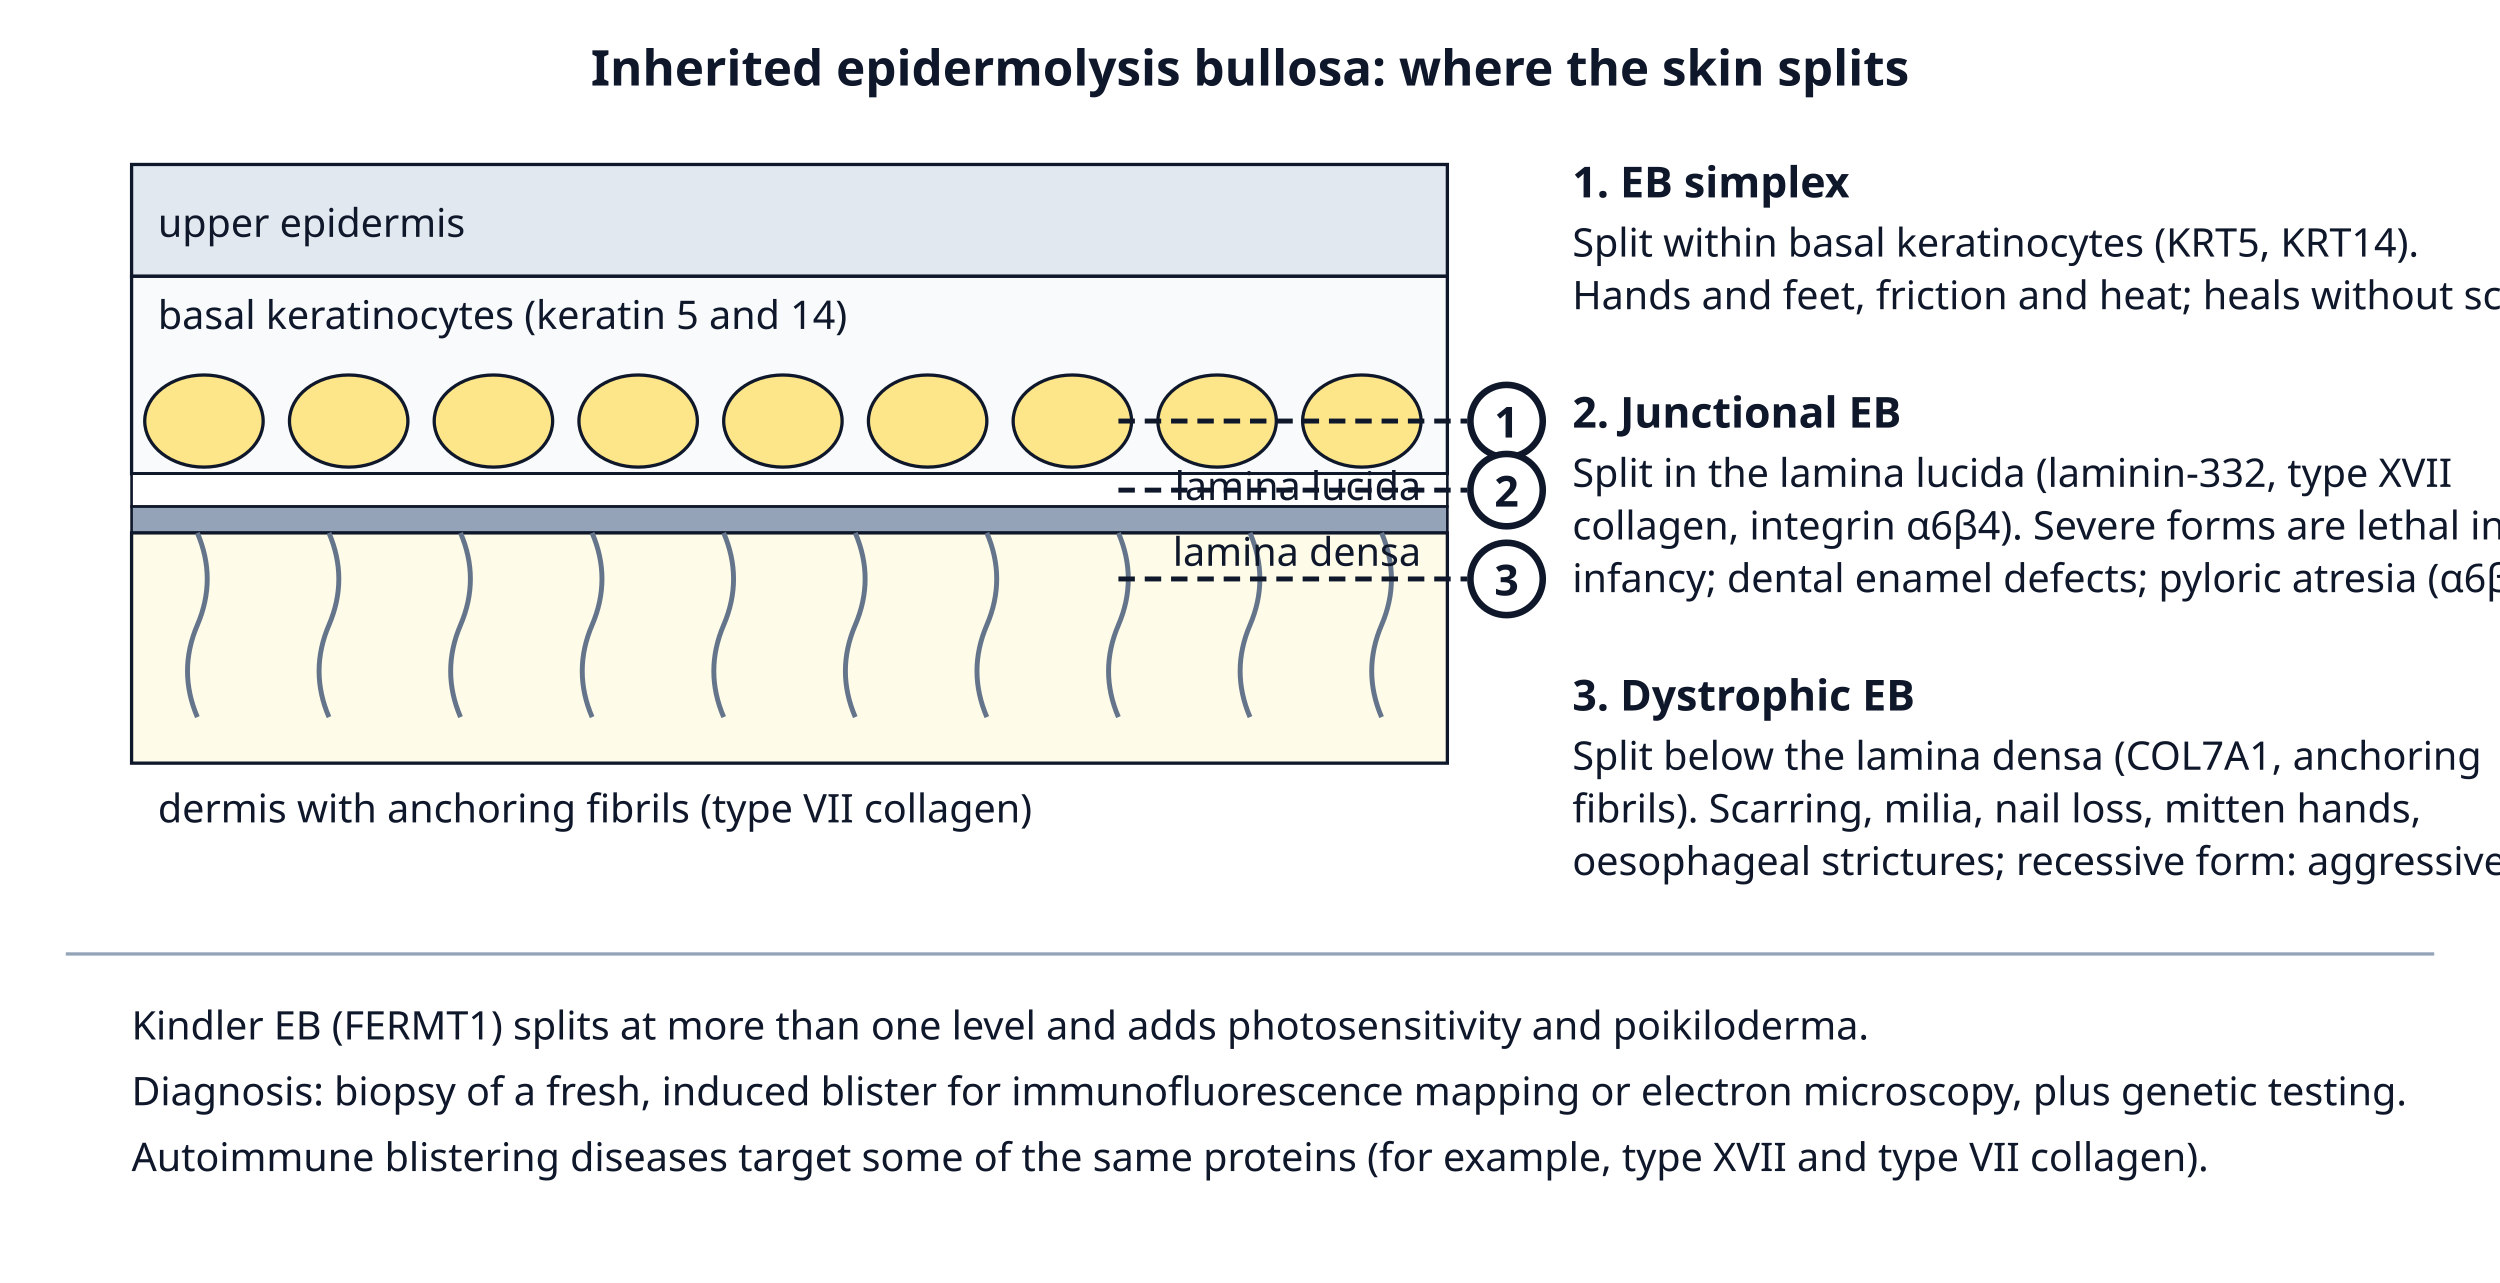
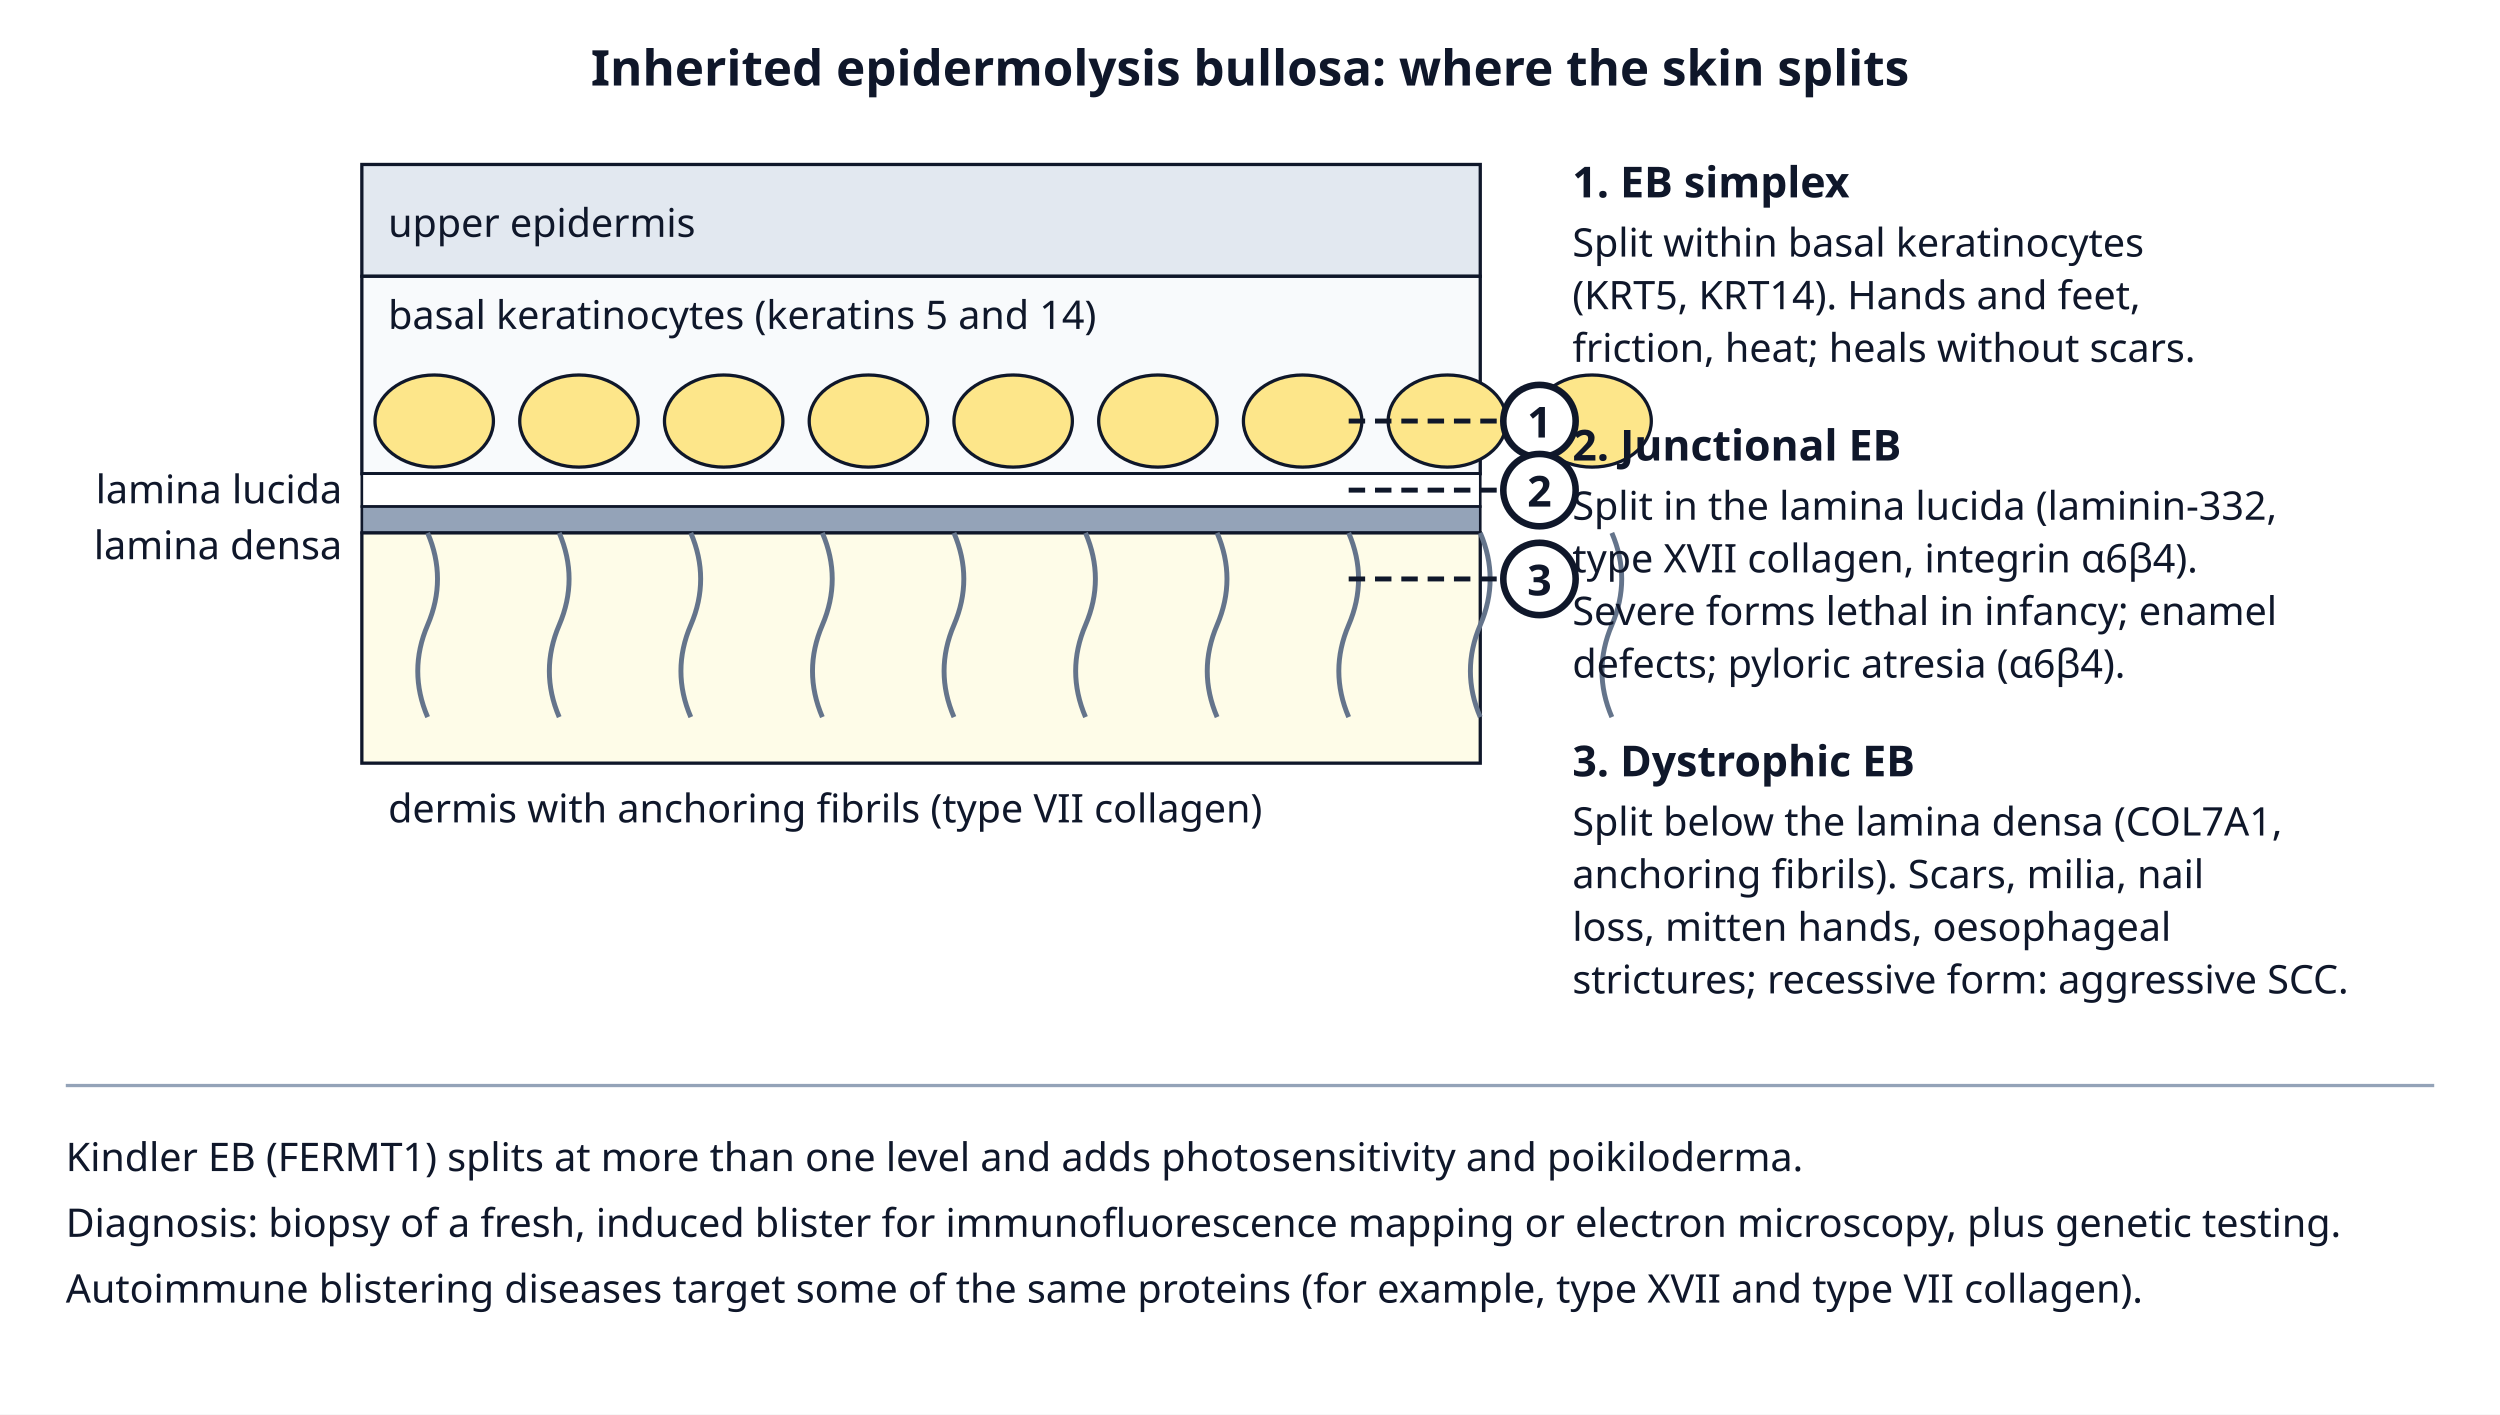
- <svg xmlns="http://www.w3.org/2000/svg" viewBox="0 0 760 390" width="760" height="390" role="img" aria-label="Cross-section of the epidermis and basement membrane zone with three numbered split levels: 1 within basal keratinocytes in epidermolysis bullosa simplex, 2 in the lamina lucida in junctional epidermolysis bullosa, and 3 below the lamina densa at the anchoring fibrils in dystrophic epidermolysis bullosa, with the proteins and main clinical features of each.">
+ <svg xmlns="http://www.w3.org/2000/svg" viewBox="0 0 760 430" width="760" height="430" role="img" aria-label="Cross-section of the epidermis and basement membrane zone with three numbered split levels: 1 within basal keratinocytes in epidermolysis bullosa simplex, 2 in the lamina lucida in junctional epidermolysis bullosa, and 3 below the lamina densa at the anchoring fibrils in dystrophic epidermolysis bullosa, with the proteins and main clinical features of each.">
  <defs>
    <marker id="arr" viewBox="0 0 10 10" refX="9" refY="5" markerWidth="8" markerHeight="8" orient="auto-start-reverse">
      <path d="M0,0 L10,5 L0,10 z" fill="#0f172a" />
    </marker>
  </defs>
-   <rect x="0" y="0" width="760" height="390" fill="#ffffff" />
+   <rect x="0" y="0" width="760" height="430" fill="#ffffff" />
  <text x="380" y="26" font-family="sans-serif" font-size="15" text-anchor="middle" font-weight="bold" fill="#0f172a">Inherited epidermolysis bullosa: where the skin splits</text>
-   <rect x="40" y="50" width="400" height="34" rx="0" fill="#e2e8f0" stroke="#0f172a" stroke-width="1" />
-   <text x="48" y="72" font-family="sans-serif" font-size="12" text-anchor="start" font-weight="normal" fill="#0f172a">upper epidermis</text>
-   <rect x="40" y="84" width="400" height="60" rx="0" fill="#f8fafc" stroke="#0f172a" stroke-width="1" />
-   <ellipse cx="62" cy="128" rx="18" ry="14" fill="#fde68a" stroke="#0f172a" stroke-width="1" />
-   <ellipse cx="106" cy="128" rx="18" ry="14" fill="#fde68a" stroke="#0f172a" stroke-width="1" />
-   <ellipse cx="150" cy="128" rx="18" ry="14" fill="#fde68a" stroke="#0f172a" stroke-width="1" />
-   <ellipse cx="194" cy="128" rx="18" ry="14" fill="#fde68a" stroke="#0f172a" stroke-width="1" />
-   <ellipse cx="238" cy="128" rx="18" ry="14" fill="#fde68a" stroke="#0f172a" stroke-width="1" />
-   <ellipse cx="282" cy="128" rx="18" ry="14" fill="#fde68a" stroke="#0f172a" stroke-width="1" />
-   <ellipse cx="326" cy="128" rx="18" ry="14" fill="#fde68a" stroke="#0f172a" stroke-width="1" />
-   <ellipse cx="370" cy="128" rx="18" ry="14" fill="#fde68a" stroke="#0f172a" stroke-width="1" />
-   <ellipse cx="414" cy="128" rx="18" ry="14" fill="#fde68a" stroke="#0f172a" stroke-width="1" />
-   <text x="48" y="100" font-family="sans-serif" font-size="12" text-anchor="start" font-weight="normal" fill="#0f172a">basal keratinocytes (keratin 5 and 14)</text>
-   <rect x="40" y="144" width="400" height="10" rx="0" fill="#ffffff" stroke="#0f172a" stroke-width="0.8" />
-   <rect x="40" y="154" width="400" height="8" rx="0" fill="#94a3b8" stroke="#0f172a" stroke-width="0.8" />
-   <rect x="40" y="162" width="400" height="70" rx="0" fill="#fefce8" stroke="#0f172a" stroke-width="1" />
-   <path d="M60 162 q6 14 0 28 q-6 14 0 28" fill="none" stroke="#64748b" stroke-width="1.5" />
-   <path d="M100 162 q6 14 0 28 q-6 14 0 28" fill="none" stroke="#64748b" stroke-width="1.5" />
-   <path d="M140 162 q6 14 0 28 q-6 14 0 28" fill="none" stroke="#64748b" stroke-width="1.5" />
-   <path d="M180 162 q6 14 0 28 q-6 14 0 28" fill="none" stroke="#64748b" stroke-width="1.5" />
-   <path d="M220 162 q6 14 0 28 q-6 14 0 28" fill="none" stroke="#64748b" stroke-width="1.5" />
-   <path d="M260 162 q6 14 0 28 q-6 14 0 28" fill="none" stroke="#64748b" stroke-width="1.5" />
-   <path d="M300 162 q6 14 0 28 q-6 14 0 28" fill="none" stroke="#64748b" stroke-width="1.5" />
-   <path d="M340 162 q6 14 0 28 q-6 14 0 28" fill="none" stroke="#64748b" stroke-width="1.5" />
-   <path d="M380 162 q6 14 0 28 q-6 14 0 28" fill="none" stroke="#64748b" stroke-width="1.5" />
-   <path d="M420 162 q6 14 0 28 q-6 14 0 28" fill="none" stroke="#64748b" stroke-width="1.5" />
-   <text x="48" y="250" font-family="sans-serif" font-size="12" text-anchor="start" font-weight="normal" fill="#0f172a">dermis with anchoring fibrils (type VII collagen)</text>
-   <circle cx="458" cy="128" r="11" fill="#ffffff" stroke="#0f172a" stroke-width="2" />
-   <text x="458" y="133" font-family="sans-serif" font-size="13" text-anchor="middle" font-weight="bold" fill="#0f172a">1</text>
-   <line x1="340" y1="128" x2="446" y2="128" stroke="#0f172a" stroke-width="1.5" stroke-dasharray="5 3" />
-   <circle cx="458" cy="149" r="11" fill="#ffffff" stroke="#0f172a" stroke-width="2" />
-   <text x="458" y="154" font-family="sans-serif" font-size="13" text-anchor="middle" font-weight="bold" fill="#0f172a">2</text>
-   <line x1="340" y1="149" x2="446" y2="149" stroke="#0f172a" stroke-width="1.5" stroke-dasharray="5 3" />
-   <circle cx="458" cy="176" r="11" fill="#ffffff" stroke="#0f172a" stroke-width="2" />
-   <text x="458" y="181" font-family="sans-serif" font-size="13" text-anchor="middle" font-weight="bold" fill="#0f172a">3</text>
-   <line x1="340" y1="176" x2="446" y2="176" stroke="#0f172a" stroke-width="1.5" stroke-dasharray="5 3" />
-   <text x="432" y="152" font-family="sans-serif" font-size="12" text-anchor="end" font-weight="normal" fill="#0f172a">lamina lucida</text>
-   <text x="432" y="172" font-family="sans-serif" font-size="12" text-anchor="end" font-weight="normal" fill="#0f172a">lamina densa</text>
+   <rect x="110" y="50" width="340" height="34" rx="0" fill="#e2e8f0" stroke="#0f172a" stroke-width="1" />
+   <text x="118" y="72" font-family="sans-serif" font-size="12" text-anchor="start" font-weight="normal" fill="#0f172a">upper epidermis</text>
+   <rect x="110" y="84" width="340" height="60" rx="0" fill="#f8fafc" stroke="#0f172a" stroke-width="1" />
+   <ellipse cx="132" cy="128" rx="18" ry="14" fill="#fde68a" stroke="#0f172a" stroke-width="1" />
+   <ellipse cx="176" cy="128" rx="18" ry="14" fill="#fde68a" stroke="#0f172a" stroke-width="1" />
+   <ellipse cx="220" cy="128" rx="18" ry="14" fill="#fde68a" stroke="#0f172a" stroke-width="1" />
+   <ellipse cx="264" cy="128" rx="18" ry="14" fill="#fde68a" stroke="#0f172a" stroke-width="1" />
+   <ellipse cx="308" cy="128" rx="18" ry="14" fill="#fde68a" stroke="#0f172a" stroke-width="1" />
+   <ellipse cx="352" cy="128" rx="18" ry="14" fill="#fde68a" stroke="#0f172a" stroke-width="1" />
+   <ellipse cx="396" cy="128" rx="18" ry="14" fill="#fde68a" stroke="#0f172a" stroke-width="1" />
+   <ellipse cx="440" cy="128" rx="18" ry="14" fill="#fde68a" stroke="#0f172a" stroke-width="1" />
+   <ellipse cx="484" cy="128" rx="18" ry="14" fill="#fde68a" stroke="#0f172a" stroke-width="1" />
+   <text x="118" y="100" font-family="sans-serif" font-size="12" text-anchor="start" font-weight="normal" fill="#0f172a">basal keratinocytes (keratins 5 and 14)</text>
+   <rect x="110" y="144" width="340" height="10" rx="0" fill="#ffffff" stroke="#0f172a" stroke-width="0.8" />
+   <rect x="110" y="154" width="340" height="8" rx="0" fill="#94a3b8" stroke="#0f172a" stroke-width="0.8" />
+   <rect x="110" y="162" width="340" height="70" rx="0" fill="#fefce8" stroke="#0f172a" stroke-width="1" />
+   <path d="M130 162 q6 14 0 28 q-6 14 0 28" fill="none" stroke="#64748b" stroke-width="1.5" />
+   <path d="M170 162 q6 14 0 28 q-6 14 0 28" fill="none" stroke="#64748b" stroke-width="1.5" />
+   <path d="M210 162 q6 14 0 28 q-6 14 0 28" fill="none" stroke="#64748b" stroke-width="1.5" />
+   <path d="M250 162 q6 14 0 28 q-6 14 0 28" fill="none" stroke="#64748b" stroke-width="1.5" />
+   <path d="M290 162 q6 14 0 28 q-6 14 0 28" fill="none" stroke="#64748b" stroke-width="1.5" />
+   <path d="M330 162 q6 14 0 28 q-6 14 0 28" fill="none" stroke="#64748b" stroke-width="1.5" />
+   <path d="M370 162 q6 14 0 28 q-6 14 0 28" fill="none" stroke="#64748b" stroke-width="1.5" />
+   <path d="M410 162 q6 14 0 28 q-6 14 0 28" fill="none" stroke="#64748b" stroke-width="1.5" />
+   <path d="M450 162 q6 14 0 28 q-6 14 0 28" fill="none" stroke="#64748b" stroke-width="1.5" />
+   <path d="M490 162 q6 14 0 28 q-6 14 0 28" fill="none" stroke="#64748b" stroke-width="1.5" />
+   <text x="118" y="250" font-family="sans-serif" font-size="12" text-anchor="start" font-weight="normal" fill="#0f172a">dermis with anchoring fibrils (type VII collagen)</text>
+   <circle cx="468" cy="128" r="11" fill="#ffffff" stroke="#0f172a" stroke-width="2" />
+   <text x="468" y="133" font-family="sans-serif" font-size="13" text-anchor="middle" font-weight="bold" fill="#0f172a">1</text>
+   <line x1="410" y1="128" x2="456" y2="128" stroke="#0f172a" stroke-width="1.5" stroke-dasharray="5 3" />
+   <circle cx="468" cy="149" r="11" fill="#ffffff" stroke="#0f172a" stroke-width="2" />
+   <text x="468" y="154" font-family="sans-serif" font-size="13" text-anchor="middle" font-weight="bold" fill="#0f172a">2</text>
+   <line x1="410" y1="149" x2="456" y2="149" stroke="#0f172a" stroke-width="1.5" stroke-dasharray="5 3" />
+   <circle cx="468" cy="176" r="11" fill="#ffffff" stroke="#0f172a" stroke-width="2" />
+   <text x="468" y="181" font-family="sans-serif" font-size="13" text-anchor="middle" font-weight="bold" fill="#0f172a">3</text>
+   <line x1="410" y1="176" x2="456" y2="176" stroke="#0f172a" stroke-width="1.5" stroke-dasharray="5 3" />
+   <text x="104" y="153" font-family="sans-serif" font-size="12" text-anchor="end" font-weight="normal" fill="#0f172a">lamina lucida</text>
+   <text x="104" y="170" font-family="sans-serif" font-size="12" text-anchor="end" font-weight="normal" fill="#0f172a">lamina densa</text>
  <text x="478" y="60" font-family="sans-serif" font-size="13" text-anchor="start" font-weight="bold" fill="#0f172a">1. EB simplex</text>
-   <text x="478" y="78" font-family="sans-serif" font-size="12" text-anchor="start" font-weight="normal" fill="#0f172a">Split within basal keratinocytes (KRT5, KRT14).</text>
-   <text x="478" y="94" font-family="sans-serif" font-size="12" text-anchor="start" font-weight="normal" fill="#0f172a">Hands and feet, friction and heat; heals without scars.</text>
-   <text x="478" y="130" font-family="sans-serif" font-size="13" text-anchor="start" font-weight="bold" fill="#0f172a">2. Junctional EB</text>
-   <text x="478" y="148" font-family="sans-serif" font-size="12" text-anchor="start" font-weight="normal" fill="#0f172a">Split in the lamina lucida (laminin-332, type XVII</text>
-   <text x="478" y="164" font-family="sans-serif" font-size="12" text-anchor="start" font-weight="normal" fill="#0f172a">collagen, integrin α6β4). Severe forms are lethal in</text>
-   <text x="478" y="180" font-family="sans-serif" font-size="12" text-anchor="start" font-weight="normal" fill="#0f172a">infancy; dental enamel defects; pyloric atresia (α6β4).</text>
-   <text x="478" y="216" font-family="sans-serif" font-size="13" text-anchor="start" font-weight="bold" fill="#0f172a">3. Dystrophic EB</text>
-   <text x="478" y="234" font-family="sans-serif" font-size="12" text-anchor="start" font-weight="normal" fill="#0f172a">Split below the lamina densa (COL7A1, anchoring</text>
-   <text x="478" y="250" font-family="sans-serif" font-size="12" text-anchor="start" font-weight="normal" fill="#0f172a">fibrils). Scarring, milia, nail loss, mitten hands,</text>
-   <text x="478" y="266" font-family="sans-serif" font-size="12" text-anchor="start" font-weight="normal" fill="#0f172a">oesophageal strictures; recessive form: aggressive SCC.</text>
-   <line x1="20" y1="290" x2="740" y2="290" stroke="#94a3b8" stroke-width="1" />
-   <text x="40" y="316" font-family="sans-serif" font-size="12" text-anchor="start" font-weight="normal" fill="#0f172a">Kindler EB (FERMT1) splits at more than one level and adds photosensitivity and poikiloderma.</text>
-   <text x="40" y="336" font-family="sans-serif" font-size="12" text-anchor="start" font-weight="normal" fill="#0f172a">Diagnosis: biopsy of a fresh, induced blister for immunofluorescence mapping or electron microscopy, plus genetic testing.</text>
-   <text x="40" y="356" font-family="sans-serif" font-size="12" text-anchor="start" font-weight="normal" fill="#0f172a">Autoimmune blistering diseases target some of the same proteins (for example, type XVII and type VII collagen).</text>
+   <text x="478" y="78" font-family="sans-serif" font-size="12" text-anchor="start" font-weight="normal" fill="#0f172a">Split within basal keratinocytes</text>
+   <text x="478" y="94" font-family="sans-serif" font-size="12" text-anchor="start" font-weight="normal" fill="#0f172a">(KRT5, KRT14). Hands and feet,</text>
+   <text x="478" y="110" font-family="sans-serif" font-size="12" text-anchor="start" font-weight="normal" fill="#0f172a">friction, heat; heals without scars.</text>
+   <text x="478" y="140" font-family="sans-serif" font-size="13" text-anchor="start" font-weight="bold" fill="#0f172a">2. Junctional EB</text>
+   <text x="478" y="158" font-family="sans-serif" font-size="12" text-anchor="start" font-weight="normal" fill="#0f172a">Split in the lamina lucida (laminin-332,</text>
+   <text x="478" y="174" font-family="sans-serif" font-size="12" text-anchor="start" font-weight="normal" fill="#0f172a">type XVII collagen, integrin α6β4).</text>
+   <text x="478" y="190" font-family="sans-serif" font-size="12" text-anchor="start" font-weight="normal" fill="#0f172a">Severe forms lethal in infancy; enamel</text>
+   <text x="478" y="206" font-family="sans-serif" font-size="12" text-anchor="start" font-weight="normal" fill="#0f172a">defects; pyloric atresia (α6β4).</text>
+   <text x="478" y="236" font-family="sans-serif" font-size="13" text-anchor="start" font-weight="bold" fill="#0f172a">3. Dystrophic EB</text>
+   <text x="478" y="254" font-family="sans-serif" font-size="12" text-anchor="start" font-weight="normal" fill="#0f172a">Split below the lamina densa (COL7A1,</text>
+   <text x="478" y="270" font-family="sans-serif" font-size="12" text-anchor="start" font-weight="normal" fill="#0f172a">anchoring fibrils). Scars, milia, nail</text>
+   <text x="478" y="286" font-family="sans-serif" font-size="12" text-anchor="start" font-weight="normal" fill="#0f172a">loss, mitten hands, oesophageal</text>
+   <text x="478" y="302" font-family="sans-serif" font-size="12" text-anchor="start" font-weight="normal" fill="#0f172a">strictures; recessive form: aggressive SCC.</text>
+   <line x1="20" y1="330" x2="740" y2="330" stroke="#94a3b8" stroke-width="1" />
+   <text x="20" y="356" font-family="sans-serif" font-size="12" text-anchor="start" font-weight="normal" fill="#0f172a">Kindler EB (FERMT1) splits at more than one level and adds photosensitivity and poikiloderma.</text>
+   <text x="20" y="376" font-family="sans-serif" font-size="12" text-anchor="start" font-weight="normal" fill="#0f172a">Diagnosis: biopsy of a fresh, induced blister for immunofluorescence mapping or electron microscopy, plus genetic testing.</text>
+   <text x="20" y="396" font-family="sans-serif" font-size="12" text-anchor="start" font-weight="normal" fill="#0f172a">Autoimmune blistering diseases target some of the same proteins (for example, type XVII and type VII collagen).</text>
</svg>
